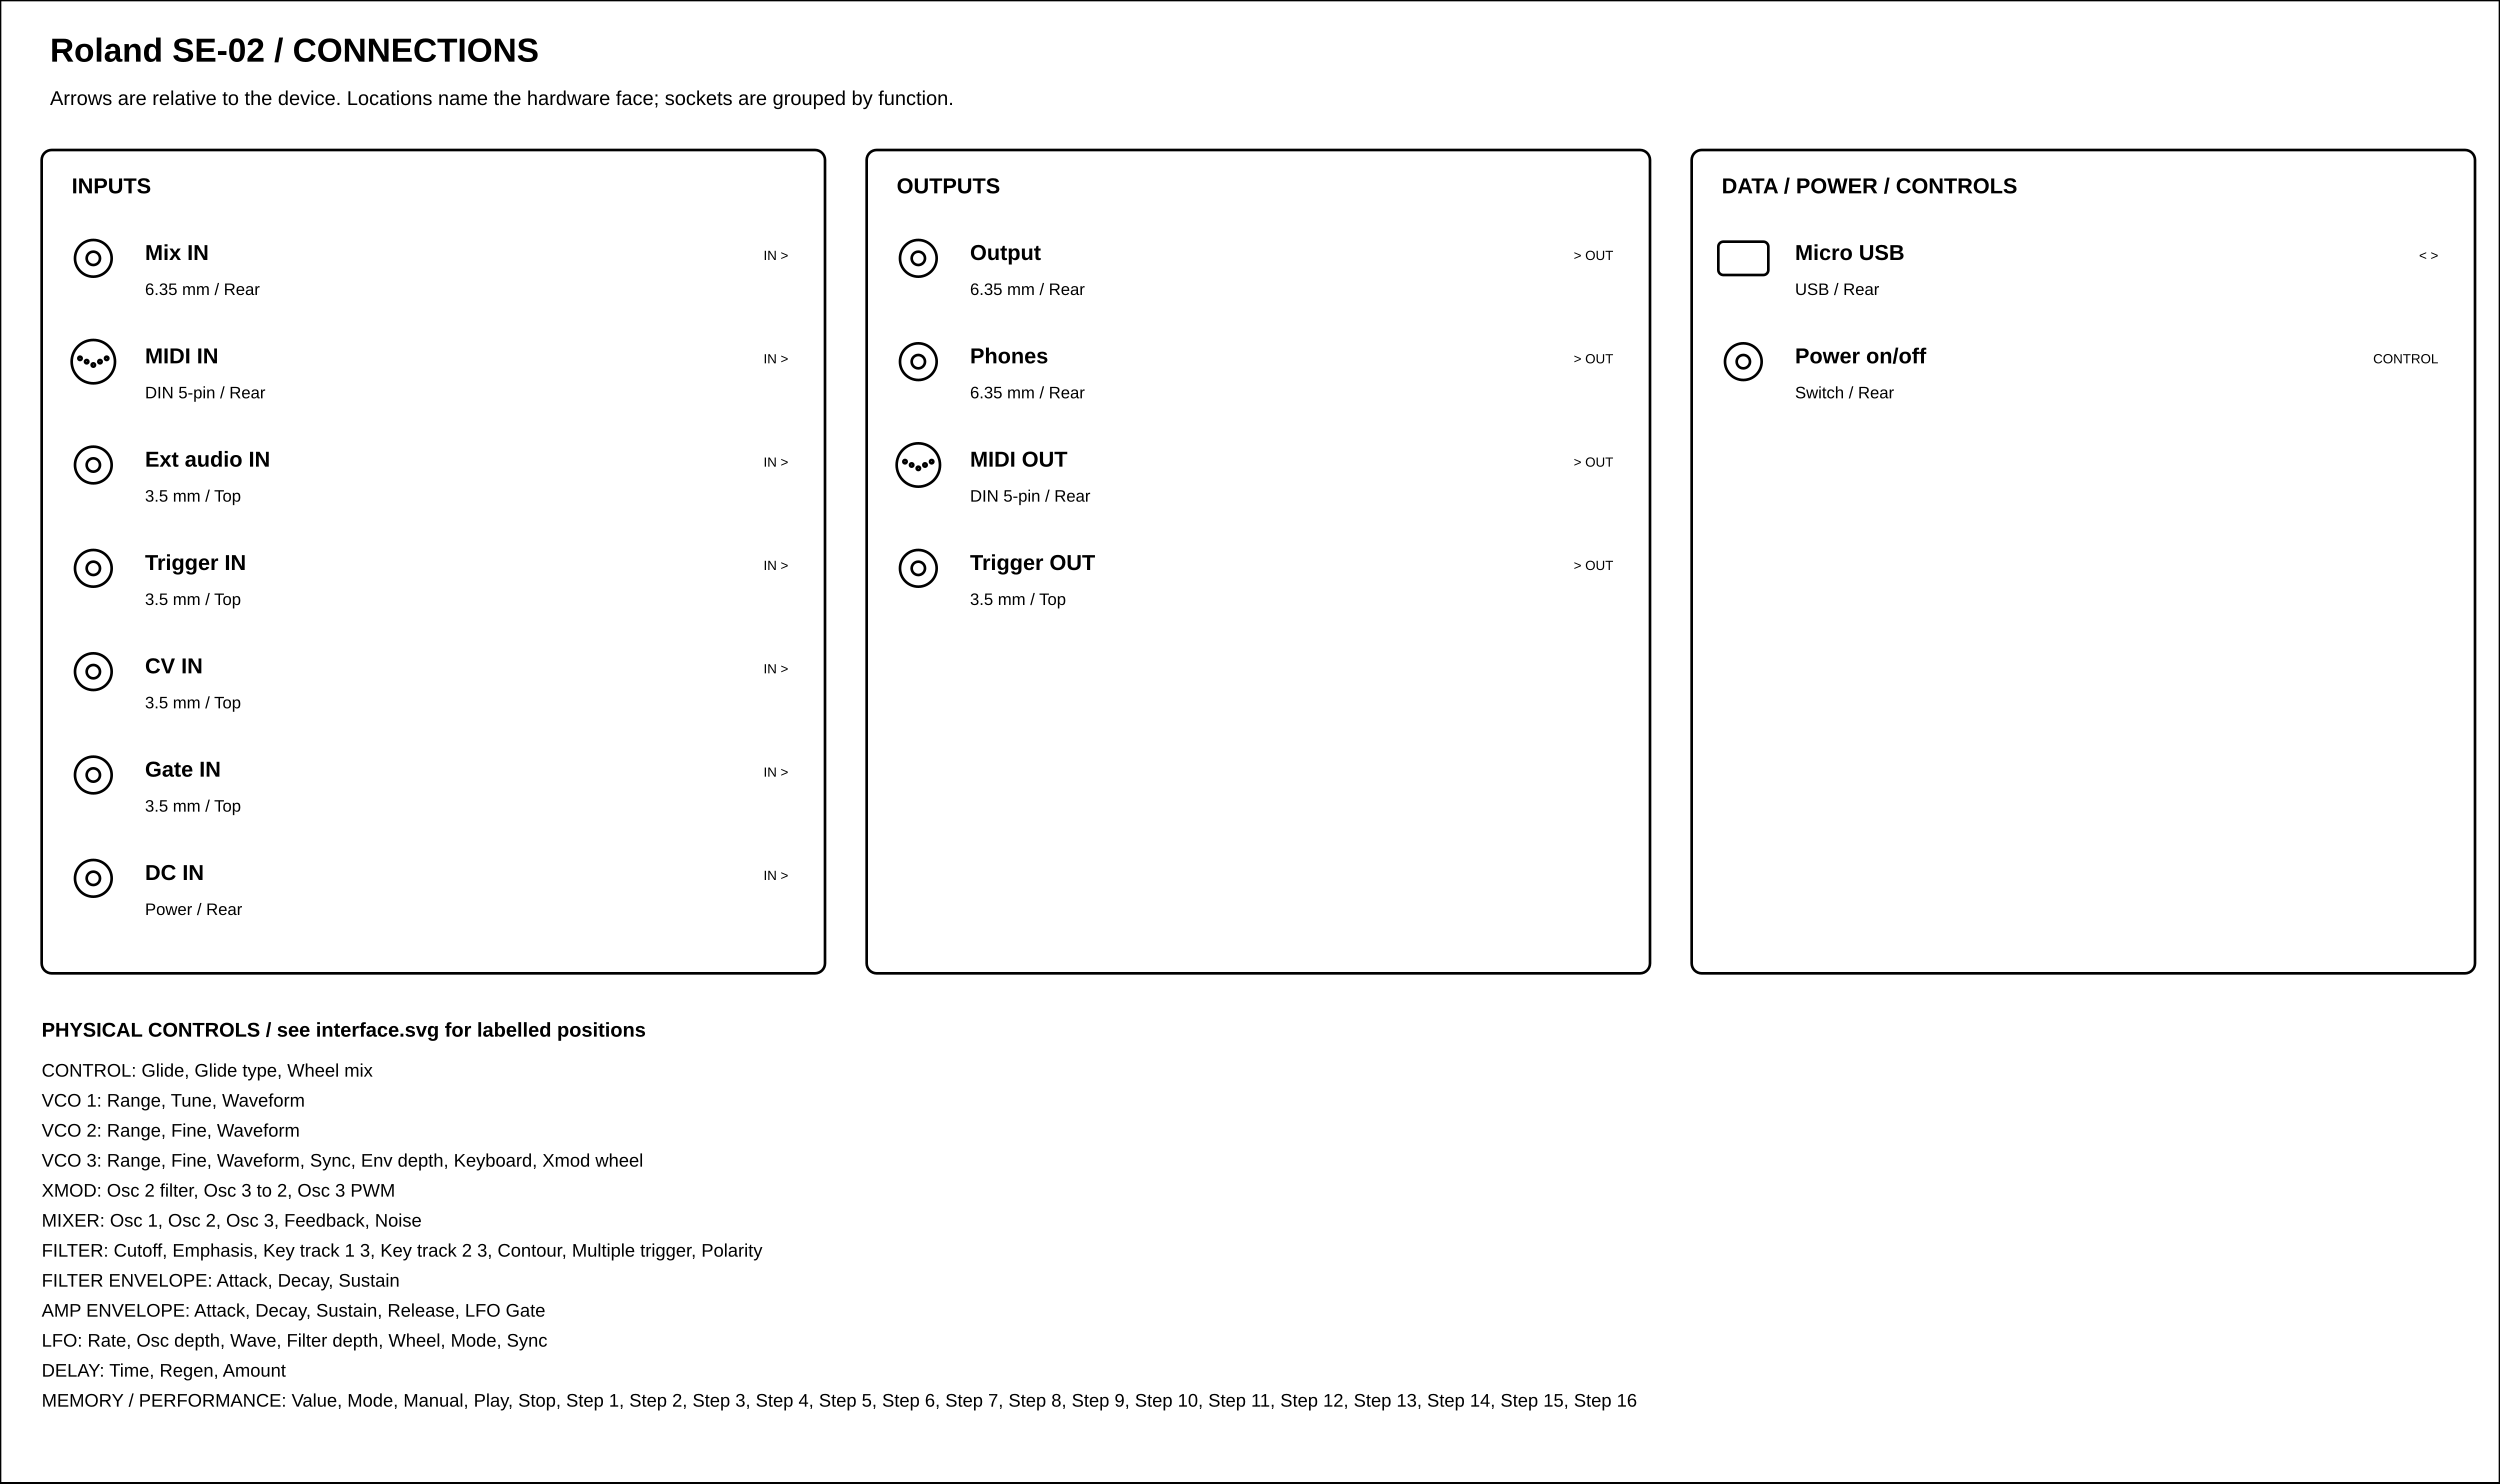
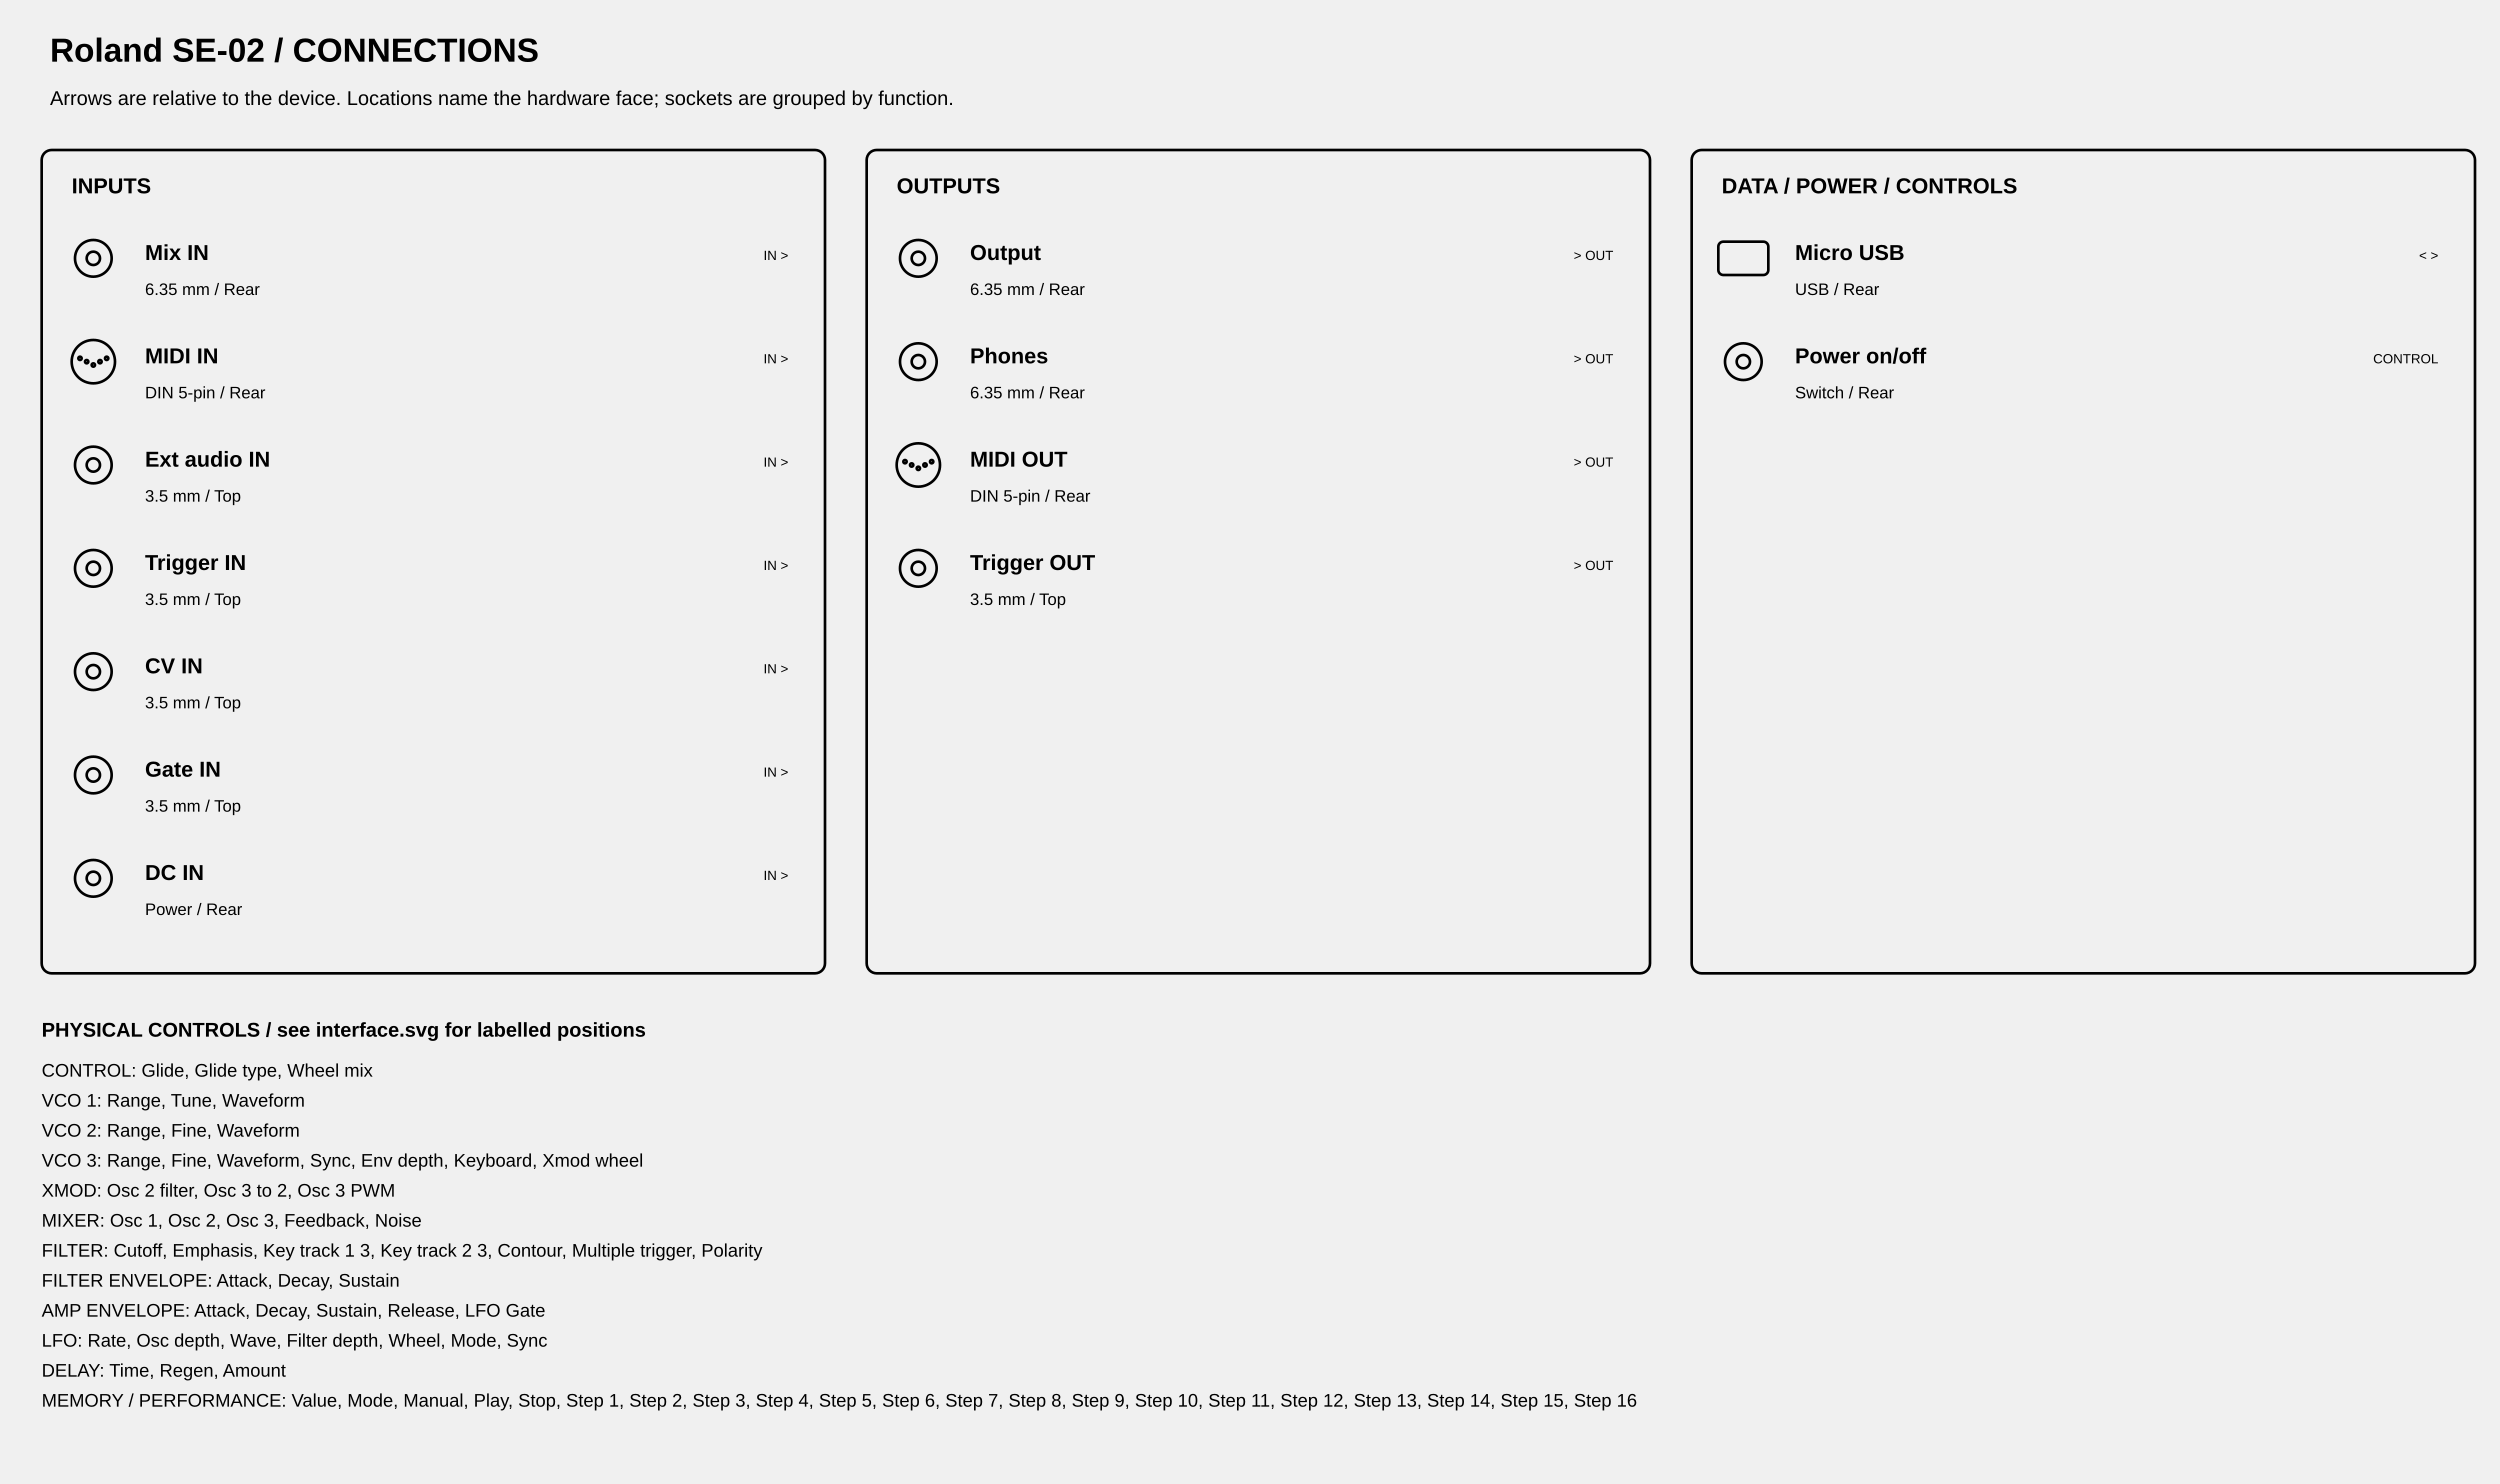
- <svg xmlns="http://www.w3.org/2000/svg" viewBox="0 0 1500 890" role="img" aria-labelledby="title description">
-   <style>text{font-family:Arial,Helvetica,sans-serif;fill:#000;stroke:none}.line{fill:#fff;stroke:#000;stroke-width:1.6;stroke-linejoin:round;stroke-linecap:round}.thin{fill:none;stroke:#000;stroke-width:1;stroke-linejoin:round;stroke-linecap:round}</style>
-   <rect x="0" y="0" width="1500" height="890" class="line" fill="#fff" stroke="none" stroke-width="1.6" />
-   <text x="30" y="37" fill="#000" font-family="Arial,Helvetica,sans-serif" font-size="20" text-anchor="start" font-weight="bold">Roland SE-02 / CONNECTIONS</text>
-   <text x="30" y="63" fill="#000" font-family="Arial,Helvetica,sans-serif" font-size="12" text-anchor="start">Arrows are relative to the device. Locations name the hardware face; sockets are grouped by function.</text>
-   <rect x="25" y="90" width="470" height="494" class="line" fill="#fff" stroke="#000" stroke-width="1.6" rx="6" />
-   <text x="43" y="116" fill="#000" font-family="Arial,Helvetica,sans-serif" font-size="13" text-anchor="start" font-weight="bold">INPUTS</text>
-   <g id="port-0-1" aria-label="Mix IN" data-direction="input">
-     <circle cx="56" cy="155" r="11" class="line" fill="#fff" stroke="#000" stroke-width="1.6" />
-     <circle cx="56" cy="155" r="4" class="line" fill="#fff" stroke="#000" stroke-width="1.6" />
-     <text x="87" y="156" fill="#000" font-family="Arial,Helvetica,sans-serif" font-size="13" text-anchor="start" font-weight="bold">Mix IN</text>
-     <text x="87" y="177" fill="#000" font-family="Arial,Helvetica,sans-serif" font-size="10" text-anchor="start">6.35 mm / Rear</text>
-     <text x="473" y="156" fill="#000" font-family="Arial,Helvetica,sans-serif" font-size="8" text-anchor="end">IN &gt;</text>
+ <svg xmlns="http://www.w3.org/2000/svg" viewBox="0 0 1500 890" role="group" aria-labelledby="roland-se-02-connections--title" aria-describedby="roland-se-02-connections--description" data-device="roland-se-02" data-diagram-style="wireframe" style="background: #fff; color: #000;">
+   <style>text{font-family:Arial,Helvetica,sans-serif}[data-part]:focus-visible{outline:3px solid currentColor}</style>
+   <text x="30" y="37" fill="currentColor" stroke="none" font-size="20" text-anchor="start" font-weight="bold">Roland SE-02 / CONNECTIONS</text>
+   <text x="30" y="63" fill="currentColor" stroke="none" font-size="12" text-anchor="start">Arrows are relative to the device. Locations name the hardware face; sockets are grouped by function.</text>
+   <rect x="25" y="90" width="470" height="494" rx="6" fill="none" stroke="currentColor" stroke-linejoin="round" stroke-linecap="round" stroke-width="1.6" />
+   <text x="43" y="116" fill="currentColor" stroke="none" font-size="13" text-anchor="start" font-weight="bold">INPUTS</text>
+   <g id="roland-se-02-connections--port-0-1" aria-label="Mix IN" data-direction="input">
+     <circle cx="56" cy="155" r="11" fill="none" stroke="currentColor" stroke-linejoin="round" stroke-linecap="round" stroke-width="1.6" />
+     <circle cx="56" cy="155" r="4" fill="none" stroke="currentColor" stroke-linejoin="round" stroke-linecap="round" stroke-width="1.6" />
+     <text x="87" y="156" fill="currentColor" stroke="none" font-size="13" text-anchor="start" font-weight="bold">Mix IN</text>
+     <text x="87" y="177" fill="currentColor" stroke="none" font-size="10" text-anchor="start">6.35 mm / Rear</text>
+     <text x="473" y="156" fill="currentColor" stroke="none" font-size="8" text-anchor="end">IN &gt;</text>
  </g>
-   <g id="port-0-2" aria-label="MIDI IN" data-direction="input">
-     <circle cx="56" cy="217" r="13" class="line" fill="#fff" stroke="#000" stroke-width="1.6" />
-     <circle cx="48" cy="215" r="1" class="line" fill="#fff" stroke="#000" stroke-width="1.6" />
-     <circle cx="52" cy="217" r="1" class="line" fill="#fff" stroke="#000" stroke-width="1.6" />
-     <circle cx="56" cy="219" r="1" class="line" fill="#fff" stroke="#000" stroke-width="1.6" />
-     <circle cx="60" cy="217" r="1" class="line" fill="#fff" stroke="#000" stroke-width="1.6" />
-     <circle cx="64" cy="215" r="1" class="line" fill="#fff" stroke="#000" stroke-width="1.6" />
-     <text x="87" y="218" fill="#000" font-family="Arial,Helvetica,sans-serif" font-size="13" text-anchor="start" font-weight="bold">MIDI IN</text>
-     <text x="87" y="239" fill="#000" font-family="Arial,Helvetica,sans-serif" font-size="10" text-anchor="start">DIN 5-pin / Rear</text>
-     <text x="473" y="218" fill="#000" font-family="Arial,Helvetica,sans-serif" font-size="8" text-anchor="end">IN &gt;</text>
+   <g id="roland-se-02-connections--port-0-2" aria-label="MIDI IN" data-direction="input">
+     <circle cx="56" cy="217" r="13" fill="none" stroke="currentColor" stroke-linejoin="round" stroke-linecap="round" stroke-width="1.6" />
+     <circle cx="48" cy="215" r="1" fill="none" stroke="currentColor" stroke-linejoin="round" stroke-linecap="round" stroke-width="1.6" />
+     <circle cx="52" cy="217" r="1" fill="none" stroke="currentColor" stroke-linejoin="round" stroke-linecap="round" stroke-width="1.6" />
+     <circle cx="56" cy="219" r="1" fill="none" stroke="currentColor" stroke-linejoin="round" stroke-linecap="round" stroke-width="1.6" />
+     <circle cx="60" cy="217" r="1" fill="none" stroke="currentColor" stroke-linejoin="round" stroke-linecap="round" stroke-width="1.6" />
+     <circle cx="64" cy="215" r="1" fill="none" stroke="currentColor" stroke-linejoin="round" stroke-linecap="round" stroke-width="1.6" />
+     <text x="87" y="218" fill="currentColor" stroke="none" font-size="13" text-anchor="start" font-weight="bold">MIDI IN</text>
+     <text x="87" y="239" fill="currentColor" stroke="none" font-size="10" text-anchor="start">DIN 5-pin / Rear</text>
+     <text x="473" y="218" fill="currentColor" stroke="none" font-size="8" text-anchor="end">IN &gt;</text>
  </g>
-   <g id="port-0-3" aria-label="Ext audio IN" data-direction="input">
-     <circle cx="56" cy="279" r="11" class="line" fill="#fff" stroke="#000" stroke-width="1.6" />
-     <circle cx="56" cy="279" r="4" class="line" fill="#fff" stroke="#000" stroke-width="1.6" />
-     <text x="87" y="280" fill="#000" font-family="Arial,Helvetica,sans-serif" font-size="13" text-anchor="start" font-weight="bold">Ext audio IN</text>
-     <text x="87" y="301" fill="#000" font-family="Arial,Helvetica,sans-serif" font-size="10" text-anchor="start">3.5 mm / Top</text>
-     <text x="473" y="280" fill="#000" font-family="Arial,Helvetica,sans-serif" font-size="8" text-anchor="end">IN &gt;</text>
+   <g id="roland-se-02-connections--port-0-3" aria-label="Ext audio IN" data-direction="input">
+     <circle cx="56" cy="279" r="11" fill="none" stroke="currentColor" stroke-linejoin="round" stroke-linecap="round" stroke-width="1.6" />
+     <circle cx="56" cy="279" r="4" fill="none" stroke="currentColor" stroke-linejoin="round" stroke-linecap="round" stroke-width="1.6" />
+     <text x="87" y="280" fill="currentColor" stroke="none" font-size="13" text-anchor="start" font-weight="bold">Ext audio IN</text>
+     <text x="87" y="301" fill="currentColor" stroke="none" font-size="10" text-anchor="start">3.5 mm / Top</text>
+     <text x="473" y="280" fill="currentColor" stroke="none" font-size="8" text-anchor="end">IN &gt;</text>
  </g>
-   <g id="port-0-4" aria-label="Trigger IN" data-direction="input">
-     <circle cx="56" cy="341" r="11" class="line" fill="#fff" stroke="#000" stroke-width="1.6" />
-     <circle cx="56" cy="341" r="4" class="line" fill="#fff" stroke="#000" stroke-width="1.6" />
-     <text x="87" y="342" fill="#000" font-family="Arial,Helvetica,sans-serif" font-size="13" text-anchor="start" font-weight="bold">Trigger IN</text>
-     <text x="87" y="363" fill="#000" font-family="Arial,Helvetica,sans-serif" font-size="10" text-anchor="start">3.5 mm / Top</text>
-     <text x="473" y="342" fill="#000" font-family="Arial,Helvetica,sans-serif" font-size="8" text-anchor="end">IN &gt;</text>
+   <g id="roland-se-02-connections--port-0-4" aria-label="Trigger IN" data-direction="input">
+     <circle cx="56" cy="341" r="11" fill="none" stroke="currentColor" stroke-linejoin="round" stroke-linecap="round" stroke-width="1.6" />
+     <circle cx="56" cy="341" r="4" fill="none" stroke="currentColor" stroke-linejoin="round" stroke-linecap="round" stroke-width="1.6" />
+     <text x="87" y="342" fill="currentColor" stroke="none" font-size="13" text-anchor="start" font-weight="bold">Trigger IN</text>
+     <text x="87" y="363" fill="currentColor" stroke="none" font-size="10" text-anchor="start">3.5 mm / Top</text>
+     <text x="473" y="342" fill="currentColor" stroke="none" font-size="8" text-anchor="end">IN &gt;</text>
  </g>
-   <g id="port-0-5" aria-label="CV IN" data-direction="input">
-     <circle cx="56" cy="403" r="11" class="line" fill="#fff" stroke="#000" stroke-width="1.6" />
-     <circle cx="56" cy="403" r="4" class="line" fill="#fff" stroke="#000" stroke-width="1.6" />
-     <text x="87" y="404" fill="#000" font-family="Arial,Helvetica,sans-serif" font-size="13" text-anchor="start" font-weight="bold">CV IN</text>
-     <text x="87" y="425" fill="#000" font-family="Arial,Helvetica,sans-serif" font-size="10" text-anchor="start">3.5 mm / Top</text>
-     <text x="473" y="404" fill="#000" font-family="Arial,Helvetica,sans-serif" font-size="8" text-anchor="end">IN &gt;</text>
+   <g id="roland-se-02-connections--port-0-5" aria-label="CV IN" data-direction="input">
+     <circle cx="56" cy="403" r="11" fill="none" stroke="currentColor" stroke-linejoin="round" stroke-linecap="round" stroke-width="1.6" />
+     <circle cx="56" cy="403" r="4" fill="none" stroke="currentColor" stroke-linejoin="round" stroke-linecap="round" stroke-width="1.6" />
+     <text x="87" y="404" fill="currentColor" stroke="none" font-size="13" text-anchor="start" font-weight="bold">CV IN</text>
+     <text x="87" y="425" fill="currentColor" stroke="none" font-size="10" text-anchor="start">3.5 mm / Top</text>
+     <text x="473" y="404" fill="currentColor" stroke="none" font-size="8" text-anchor="end">IN &gt;</text>
  </g>
-   <g id="port-0-6" aria-label="Gate IN" data-direction="input">
-     <circle cx="56" cy="465" r="11" class="line" fill="#fff" stroke="#000" stroke-width="1.6" />
-     <circle cx="56" cy="465" r="4" class="line" fill="#fff" stroke="#000" stroke-width="1.6" />
-     <text x="87" y="466" fill="#000" font-family="Arial,Helvetica,sans-serif" font-size="13" text-anchor="start" font-weight="bold">Gate IN</text>
-     <text x="87" y="487" fill="#000" font-family="Arial,Helvetica,sans-serif" font-size="10" text-anchor="start">3.5 mm / Top</text>
-     <text x="473" y="466" fill="#000" font-family="Arial,Helvetica,sans-serif" font-size="8" text-anchor="end">IN &gt;</text>
+   <g id="roland-se-02-connections--port-0-6" aria-label="Gate IN" data-direction="input">
+     <circle cx="56" cy="465" r="11" fill="none" stroke="currentColor" stroke-linejoin="round" stroke-linecap="round" stroke-width="1.6" />
+     <circle cx="56" cy="465" r="4" fill="none" stroke="currentColor" stroke-linejoin="round" stroke-linecap="round" stroke-width="1.6" />
+     <text x="87" y="466" fill="currentColor" stroke="none" font-size="13" text-anchor="start" font-weight="bold">Gate IN</text>
+     <text x="87" y="487" fill="currentColor" stroke="none" font-size="10" text-anchor="start">3.5 mm / Top</text>
+     <text x="473" y="466" fill="currentColor" stroke="none" font-size="8" text-anchor="end">IN &gt;</text>
  </g>
-   <g id="port-0-7" aria-label="DC IN" data-direction="input">
-     <circle cx="56" cy="527" r="11" class="line" fill="#fff" stroke="#000" stroke-width="1.6" />
-     <circle cx="56" cy="527" r="4" class="line" fill="#fff" stroke="#000" stroke-width="1.6" />
-     <text x="87" y="528" fill="#000" font-family="Arial,Helvetica,sans-serif" font-size="13" text-anchor="start" font-weight="bold">DC IN</text>
-     <text x="87" y="549" fill="#000" font-family="Arial,Helvetica,sans-serif" font-size="10" text-anchor="start">Power / Rear</text>
-     <text x="473" y="528" fill="#000" font-family="Arial,Helvetica,sans-serif" font-size="8" text-anchor="end">IN &gt;</text>
+   <g id="roland-se-02-connections--port-0-7" aria-label="DC IN" data-direction="input">
+     <circle cx="56" cy="527" r="11" fill="none" stroke="currentColor" stroke-linejoin="round" stroke-linecap="round" stroke-width="1.6" />
+     <circle cx="56" cy="527" r="4" fill="none" stroke="currentColor" stroke-linejoin="round" stroke-linecap="round" stroke-width="1.6" />
+     <text x="87" y="528" fill="currentColor" stroke="none" font-size="13" text-anchor="start" font-weight="bold">DC IN</text>
+     <text x="87" y="549" fill="currentColor" stroke="none" font-size="10" text-anchor="start">Power / Rear</text>
+     <text x="473" y="528" fill="currentColor" stroke="none" font-size="8" text-anchor="end">IN &gt;</text>
  </g>
-   <rect x="520" y="90" width="470" height="494" class="line" fill="#fff" stroke="#000" stroke-width="1.6" rx="6" />
-   <text x="538" y="116" fill="#000" font-family="Arial,Helvetica,sans-serif" font-size="13" text-anchor="start" font-weight="bold">OUTPUTS</text>
-   <g id="port-1-1" aria-label="Output" data-direction="output">
-     <circle cx="551" cy="155" r="11" class="line" fill="#fff" stroke="#000" stroke-width="1.6" />
-     <circle cx="551" cy="155" r="4" class="line" fill="#fff" stroke="#000" stroke-width="1.6" />
-     <text x="582" y="156" fill="#000" font-family="Arial,Helvetica,sans-serif" font-size="13" text-anchor="start" font-weight="bold">Output</text>
-     <text x="582" y="177" fill="#000" font-family="Arial,Helvetica,sans-serif" font-size="10" text-anchor="start">6.35 mm / Rear</text>
-     <text x="968" y="156" fill="#000" font-family="Arial,Helvetica,sans-serif" font-size="8" text-anchor="end">&gt; OUT</text>
+   <rect x="520" y="90" width="470" height="494" rx="6" fill="none" stroke="currentColor" stroke-linejoin="round" stroke-linecap="round" stroke-width="1.6" />
+   <text x="538" y="116" fill="currentColor" stroke="none" font-size="13" text-anchor="start" font-weight="bold">OUTPUTS</text>
+   <g id="roland-se-02-connections--port-1-1" aria-label="Output" data-direction="output">
+     <circle cx="551" cy="155" r="11" fill="none" stroke="currentColor" stroke-linejoin="round" stroke-linecap="round" stroke-width="1.6" />
+     <circle cx="551" cy="155" r="4" fill="none" stroke="currentColor" stroke-linejoin="round" stroke-linecap="round" stroke-width="1.6" />
+     <text x="582" y="156" fill="currentColor" stroke="none" font-size="13" text-anchor="start" font-weight="bold">Output</text>
+     <text x="582" y="177" fill="currentColor" stroke="none" font-size="10" text-anchor="start">6.35 mm / Rear</text>
+     <text x="968" y="156" fill="currentColor" stroke="none" font-size="8" text-anchor="end">&gt; OUT</text>
  </g>
-   <g id="port-1-2" aria-label="Phones" data-direction="output">
-     <circle cx="551" cy="217" r="11" class="line" fill="#fff" stroke="#000" stroke-width="1.6" />
-     <circle cx="551" cy="217" r="4" class="line" fill="#fff" stroke="#000" stroke-width="1.6" />
-     <text x="582" y="218" fill="#000" font-family="Arial,Helvetica,sans-serif" font-size="13" text-anchor="start" font-weight="bold">Phones</text>
-     <text x="582" y="239" fill="#000" font-family="Arial,Helvetica,sans-serif" font-size="10" text-anchor="start">6.35 mm / Rear</text>
-     <text x="968" y="218" fill="#000" font-family="Arial,Helvetica,sans-serif" font-size="8" text-anchor="end">&gt; OUT</text>
+   <g id="roland-se-02-connections--port-1-2" aria-label="Phones" data-direction="output">
+     <circle cx="551" cy="217" r="11" fill="none" stroke="currentColor" stroke-linejoin="round" stroke-linecap="round" stroke-width="1.6" />
+     <circle cx="551" cy="217" r="4" fill="none" stroke="currentColor" stroke-linejoin="round" stroke-linecap="round" stroke-width="1.6" />
+     <text x="582" y="218" fill="currentColor" stroke="none" font-size="13" text-anchor="start" font-weight="bold">Phones</text>
+     <text x="582" y="239" fill="currentColor" stroke="none" font-size="10" text-anchor="start">6.35 mm / Rear</text>
+     <text x="968" y="218" fill="currentColor" stroke="none" font-size="8" text-anchor="end">&gt; OUT</text>
  </g>
-   <g id="port-1-3" aria-label="MIDI OUT" data-direction="output">
-     <circle cx="551" cy="279" r="13" class="line" fill="#fff" stroke="#000" stroke-width="1.6" />
-     <circle cx="543" cy="277" r="1" class="line" fill="#fff" stroke="#000" stroke-width="1.6" />
-     <circle cx="547" cy="279" r="1" class="line" fill="#fff" stroke="#000" stroke-width="1.6" />
-     <circle cx="551" cy="281" r="1" class="line" fill="#fff" stroke="#000" stroke-width="1.6" />
-     <circle cx="555" cy="279" r="1" class="line" fill="#fff" stroke="#000" stroke-width="1.6" />
-     <circle cx="559" cy="277" r="1" class="line" fill="#fff" stroke="#000" stroke-width="1.6" />
-     <text x="582" y="280" fill="#000" font-family="Arial,Helvetica,sans-serif" font-size="13" text-anchor="start" font-weight="bold">MIDI OUT</text>
-     <text x="582" y="301" fill="#000" font-family="Arial,Helvetica,sans-serif" font-size="10" text-anchor="start">DIN 5-pin / Rear</text>
-     <text x="968" y="280" fill="#000" font-family="Arial,Helvetica,sans-serif" font-size="8" text-anchor="end">&gt; OUT</text>
+   <g id="roland-se-02-connections--port-1-3" aria-label="MIDI OUT" data-direction="output">
+     <circle cx="551" cy="279" r="13" fill="none" stroke="currentColor" stroke-linejoin="round" stroke-linecap="round" stroke-width="1.6" />
+     <circle cx="543" cy="277" r="1" fill="none" stroke="currentColor" stroke-linejoin="round" stroke-linecap="round" stroke-width="1.6" />
+     <circle cx="547" cy="279" r="1" fill="none" stroke="currentColor" stroke-linejoin="round" stroke-linecap="round" stroke-width="1.6" />
+     <circle cx="551" cy="281" r="1" fill="none" stroke="currentColor" stroke-linejoin="round" stroke-linecap="round" stroke-width="1.6" />
+     <circle cx="555" cy="279" r="1" fill="none" stroke="currentColor" stroke-linejoin="round" stroke-linecap="round" stroke-width="1.6" />
+     <circle cx="559" cy="277" r="1" fill="none" stroke="currentColor" stroke-linejoin="round" stroke-linecap="round" stroke-width="1.6" />
+     <text x="582" y="280" fill="currentColor" stroke="none" font-size="13" text-anchor="start" font-weight="bold">MIDI OUT</text>
+     <text x="582" y="301" fill="currentColor" stroke="none" font-size="10" text-anchor="start">DIN 5-pin / Rear</text>
+     <text x="968" y="280" fill="currentColor" stroke="none" font-size="8" text-anchor="end">&gt; OUT</text>
  </g>
-   <g id="port-1-4" aria-label="Trigger OUT" data-direction="output">
-     <circle cx="551" cy="341" r="11" class="line" fill="#fff" stroke="#000" stroke-width="1.6" />
-     <circle cx="551" cy="341" r="4" class="line" fill="#fff" stroke="#000" stroke-width="1.6" />
-     <text x="582" y="342" fill="#000" font-family="Arial,Helvetica,sans-serif" font-size="13" text-anchor="start" font-weight="bold">Trigger OUT</text>
-     <text x="582" y="363" fill="#000" font-family="Arial,Helvetica,sans-serif" font-size="10" text-anchor="start">3.5 mm / Top</text>
-     <text x="968" y="342" fill="#000" font-family="Arial,Helvetica,sans-serif" font-size="8" text-anchor="end">&gt; OUT</text>
+   <g id="roland-se-02-connections--port-1-4" aria-label="Trigger OUT" data-direction="output">
+     <circle cx="551" cy="341" r="11" fill="none" stroke="currentColor" stroke-linejoin="round" stroke-linecap="round" stroke-width="1.6" />
+     <circle cx="551" cy="341" r="4" fill="none" stroke="currentColor" stroke-linejoin="round" stroke-linecap="round" stroke-width="1.6" />
+     <text x="582" y="342" fill="currentColor" stroke="none" font-size="13" text-anchor="start" font-weight="bold">Trigger OUT</text>
+     <text x="582" y="363" fill="currentColor" stroke="none" font-size="10" text-anchor="start">3.5 mm / Top</text>
+     <text x="968" y="342" fill="currentColor" stroke="none" font-size="8" text-anchor="end">&gt; OUT</text>
  </g>
-   <rect x="1015" y="90" width="470" height="494" class="line" fill="#fff" stroke="#000" stroke-width="1.6" rx="6" />
-   <text x="1033" y="116" fill="#000" font-family="Arial,Helvetica,sans-serif" font-size="13" text-anchor="start" font-weight="bold">DATA / POWER / CONTROLS</text>
-   <g id="port-2-1" aria-label="Micro USB" data-direction="bidirectional">
-     <rect x="1031" y="145" width="30" height="20" class="line" fill="#fff" stroke="#000" stroke-width="1.6" rx="3" />
-     <text x="1077" y="156" fill="#000" font-family="Arial,Helvetica,sans-serif" font-size="13" text-anchor="start" font-weight="bold">Micro USB</text>
-     <text x="1077" y="177" fill="#000" font-family="Arial,Helvetica,sans-serif" font-size="10" text-anchor="start">USB / Rear</text>
-     <text x="1463" y="156" fill="#000" font-family="Arial,Helvetica,sans-serif" font-size="8" text-anchor="end">&lt; &gt;</text>
+   <rect x="1015" y="90" width="470" height="494" rx="6" fill="none" stroke="currentColor" stroke-linejoin="round" stroke-linecap="round" stroke-width="1.6" />
+   <text x="1033" y="116" fill="currentColor" stroke="none" font-size="13" text-anchor="start" font-weight="bold">DATA / POWER / CONTROLS</text>
+   <g id="roland-se-02-connections--port-2-1" aria-label="Micro USB" data-direction="bidirectional">
+     <rect x="1031" y="145" width="30" height="20" rx="3" fill="none" stroke="currentColor" stroke-linejoin="round" stroke-linecap="round" stroke-width="1.6" />
+     <text x="1077" y="156" fill="currentColor" stroke="none" font-size="13" text-anchor="start" font-weight="bold">Micro USB</text>
+     <text x="1077" y="177" fill="currentColor" stroke="none" font-size="10" text-anchor="start">USB / Rear</text>
+     <text x="1463" y="156" fill="currentColor" stroke="none" font-size="8" text-anchor="end">&lt; &gt;</text>
  </g>
-   <g id="port-2-2" aria-label="Power on/off" data-direction="control">
-     <circle cx="1046" cy="217" r="11" class="line" fill="#fff" stroke="#000" stroke-width="1.6" />
-     <circle cx="1046" cy="217" r="4" class="line" fill="#fff" stroke="#000" stroke-width="1.6" />
-     <text x="1077" y="218" fill="#000" font-family="Arial,Helvetica,sans-serif" font-size="13" text-anchor="start" font-weight="bold">Power on/off</text>
-     <text x="1077" y="239" fill="#000" font-family="Arial,Helvetica,sans-serif" font-size="10" text-anchor="start">Switch / Rear</text>
-     <text x="1463" y="218" fill="#000" font-family="Arial,Helvetica,sans-serif" font-size="8" text-anchor="end">CONTROL</text>
+   <g id="roland-se-02-connections--port-2-2" aria-label="Power on/off" data-direction="control">
+     <circle cx="1046" cy="217" r="11" fill="none" stroke="currentColor" stroke-linejoin="round" stroke-linecap="round" stroke-width="1.6" />
+     <circle cx="1046" cy="217" r="4" fill="none" stroke="currentColor" stroke-linejoin="round" stroke-linecap="round" stroke-width="1.6" />
+     <text x="1077" y="218" fill="currentColor" stroke="none" font-size="13" text-anchor="start" font-weight="bold">Power on/off</text>
+     <text x="1077" y="239" fill="currentColor" stroke="none" font-size="10" text-anchor="start">Switch / Rear</text>
+     <text x="1463" y="218" fill="currentColor" stroke="none" font-size="8" text-anchor="end">CONTROL</text>
  </g>
-   <text x="25" y="622" fill="#000" font-family="Arial,Helvetica,sans-serif" font-size="12" text-anchor="start" font-weight="bold">PHYSICAL CONTROLS / see interface.svg for labelled positions</text>
-   <text x="25" y="646" fill="#000" font-family="Arial,Helvetica,sans-serif" font-size="11" text-anchor="start">CONTROL: Glide, Glide type, Wheel mix</text>
-   <text x="25" y="664" fill="#000" font-family="Arial,Helvetica,sans-serif" font-size="11" text-anchor="start">VCO 1: Range, Tune, Waveform</text>
-   <text x="25" y="682" fill="#000" font-family="Arial,Helvetica,sans-serif" font-size="11" text-anchor="start">VCO 2: Range, Fine, Waveform</text>
-   <text x="25" y="700" fill="#000" font-family="Arial,Helvetica,sans-serif" font-size="11" text-anchor="start">VCO 3: Range, Fine, Waveform, Sync, Env depth, Keyboard, Xmod wheel</text>
-   <text x="25" y="718" fill="#000" font-family="Arial,Helvetica,sans-serif" font-size="11" text-anchor="start">XMOD: Osc 2 filter, Osc 3 to 2, Osc 3 PWM</text>
-   <text x="25" y="736" fill="#000" font-family="Arial,Helvetica,sans-serif" font-size="11" text-anchor="start">MIXER: Osc 1, Osc 2, Osc 3, Feedback, Noise</text>
-   <text x="25" y="754" fill="#000" font-family="Arial,Helvetica,sans-serif" font-size="11" text-anchor="start">FILTER: Cutoff, Emphasis, Key track 1 3, Key track 2 3, Contour, Multiple trigger, Polarity</text>
-   <text x="25" y="772" fill="#000" font-family="Arial,Helvetica,sans-serif" font-size="11" text-anchor="start">FILTER ENVELOPE: Attack, Decay, Sustain</text>
-   <text x="25" y="790" fill="#000" font-family="Arial,Helvetica,sans-serif" font-size="11" text-anchor="start">AMP ENVELOPE: Attack, Decay, Sustain, Release, LFO Gate</text>
-   <text x="25" y="808" fill="#000" font-family="Arial,Helvetica,sans-serif" font-size="11" text-anchor="start">LFO: Rate, Osc depth, Wave, Filter depth, Wheel, Mode, Sync</text>
-   <text x="25" y="826" fill="#000" font-family="Arial,Helvetica,sans-serif" font-size="11" text-anchor="start">DELAY: Time, Regen, Amount</text>
-   <text x="25" y="844" fill="#000" font-family="Arial,Helvetica,sans-serif" font-size="11" text-anchor="start">MEMORY / PERFORMANCE: Value, Mode, Manual, Play, Stop, Step 1, Step 2, Step 3, Step 4, Step 5, Step 6, Step 7, Step 8, Step 9, Step 10, Step 11, Step 12, Step 13, Step 14, Step 15, Step 16</text>
+   <text x="25" y="622" fill="currentColor" stroke="none" font-size="12" text-anchor="start" font-weight="bold">PHYSICAL CONTROLS / see interface.svg for labelled positions</text>
+   <text x="25" y="646" fill="currentColor" stroke="none" font-size="11" text-anchor="start">CONTROL: Glide, Glide type, Wheel mix</text>
+   <text x="25" y="664" fill="currentColor" stroke="none" font-size="11" text-anchor="start">VCO 1: Range, Tune, Waveform</text>
+   <text x="25" y="682" fill="currentColor" stroke="none" font-size="11" text-anchor="start">VCO 2: Range, Fine, Waveform</text>
+   <text x="25" y="700" fill="currentColor" stroke="none" font-size="11" text-anchor="start">VCO 3: Range, Fine, Waveform, Sync, Env depth, Keyboard, Xmod wheel</text>
+   <text x="25" y="718" fill="currentColor" stroke="none" font-size="11" text-anchor="start">XMOD: Osc 2 filter, Osc 3 to 2, Osc 3 PWM</text>
+   <text x="25" y="736" fill="currentColor" stroke="none" font-size="11" text-anchor="start">MIXER: Osc 1, Osc 2, Osc 3, Feedback, Noise</text>
+   <text x="25" y="754" fill="currentColor" stroke="none" font-size="11" text-anchor="start">FILTER: Cutoff, Emphasis, Key track 1 3, Key track 2 3, Contour, Multiple trigger, Polarity</text>
+   <text x="25" y="772" fill="currentColor" stroke="none" font-size="11" text-anchor="start">FILTER ENVELOPE: Attack, Decay, Sustain</text>
+   <text x="25" y="790" fill="currentColor" stroke="none" font-size="11" text-anchor="start">AMP ENVELOPE: Attack, Decay, Sustain, Release, LFO Gate</text>
+   <text x="25" y="808" fill="currentColor" stroke="none" font-size="11" text-anchor="start">LFO: Rate, Osc depth, Wave, Filter depth, Wheel, Mode, Sync</text>
+   <text x="25" y="826" fill="currentColor" stroke="none" font-size="11" text-anchor="start">DELAY: Time, Regen, Amount</text>
+   <text x="25" y="844" fill="currentColor" stroke="none" font-size="11" text-anchor="start">MEMORY / PERFORMANCE: Value, Mode, Manual, Play, Stop, Step 1, Step 2, Step 3, Step 4, Step 5, Step 6, Step 7, Step 8, Step 9, Step 10, Step 11, Step 12, Step 13, Step 14, Step 15, Step 16</text>
</svg>
